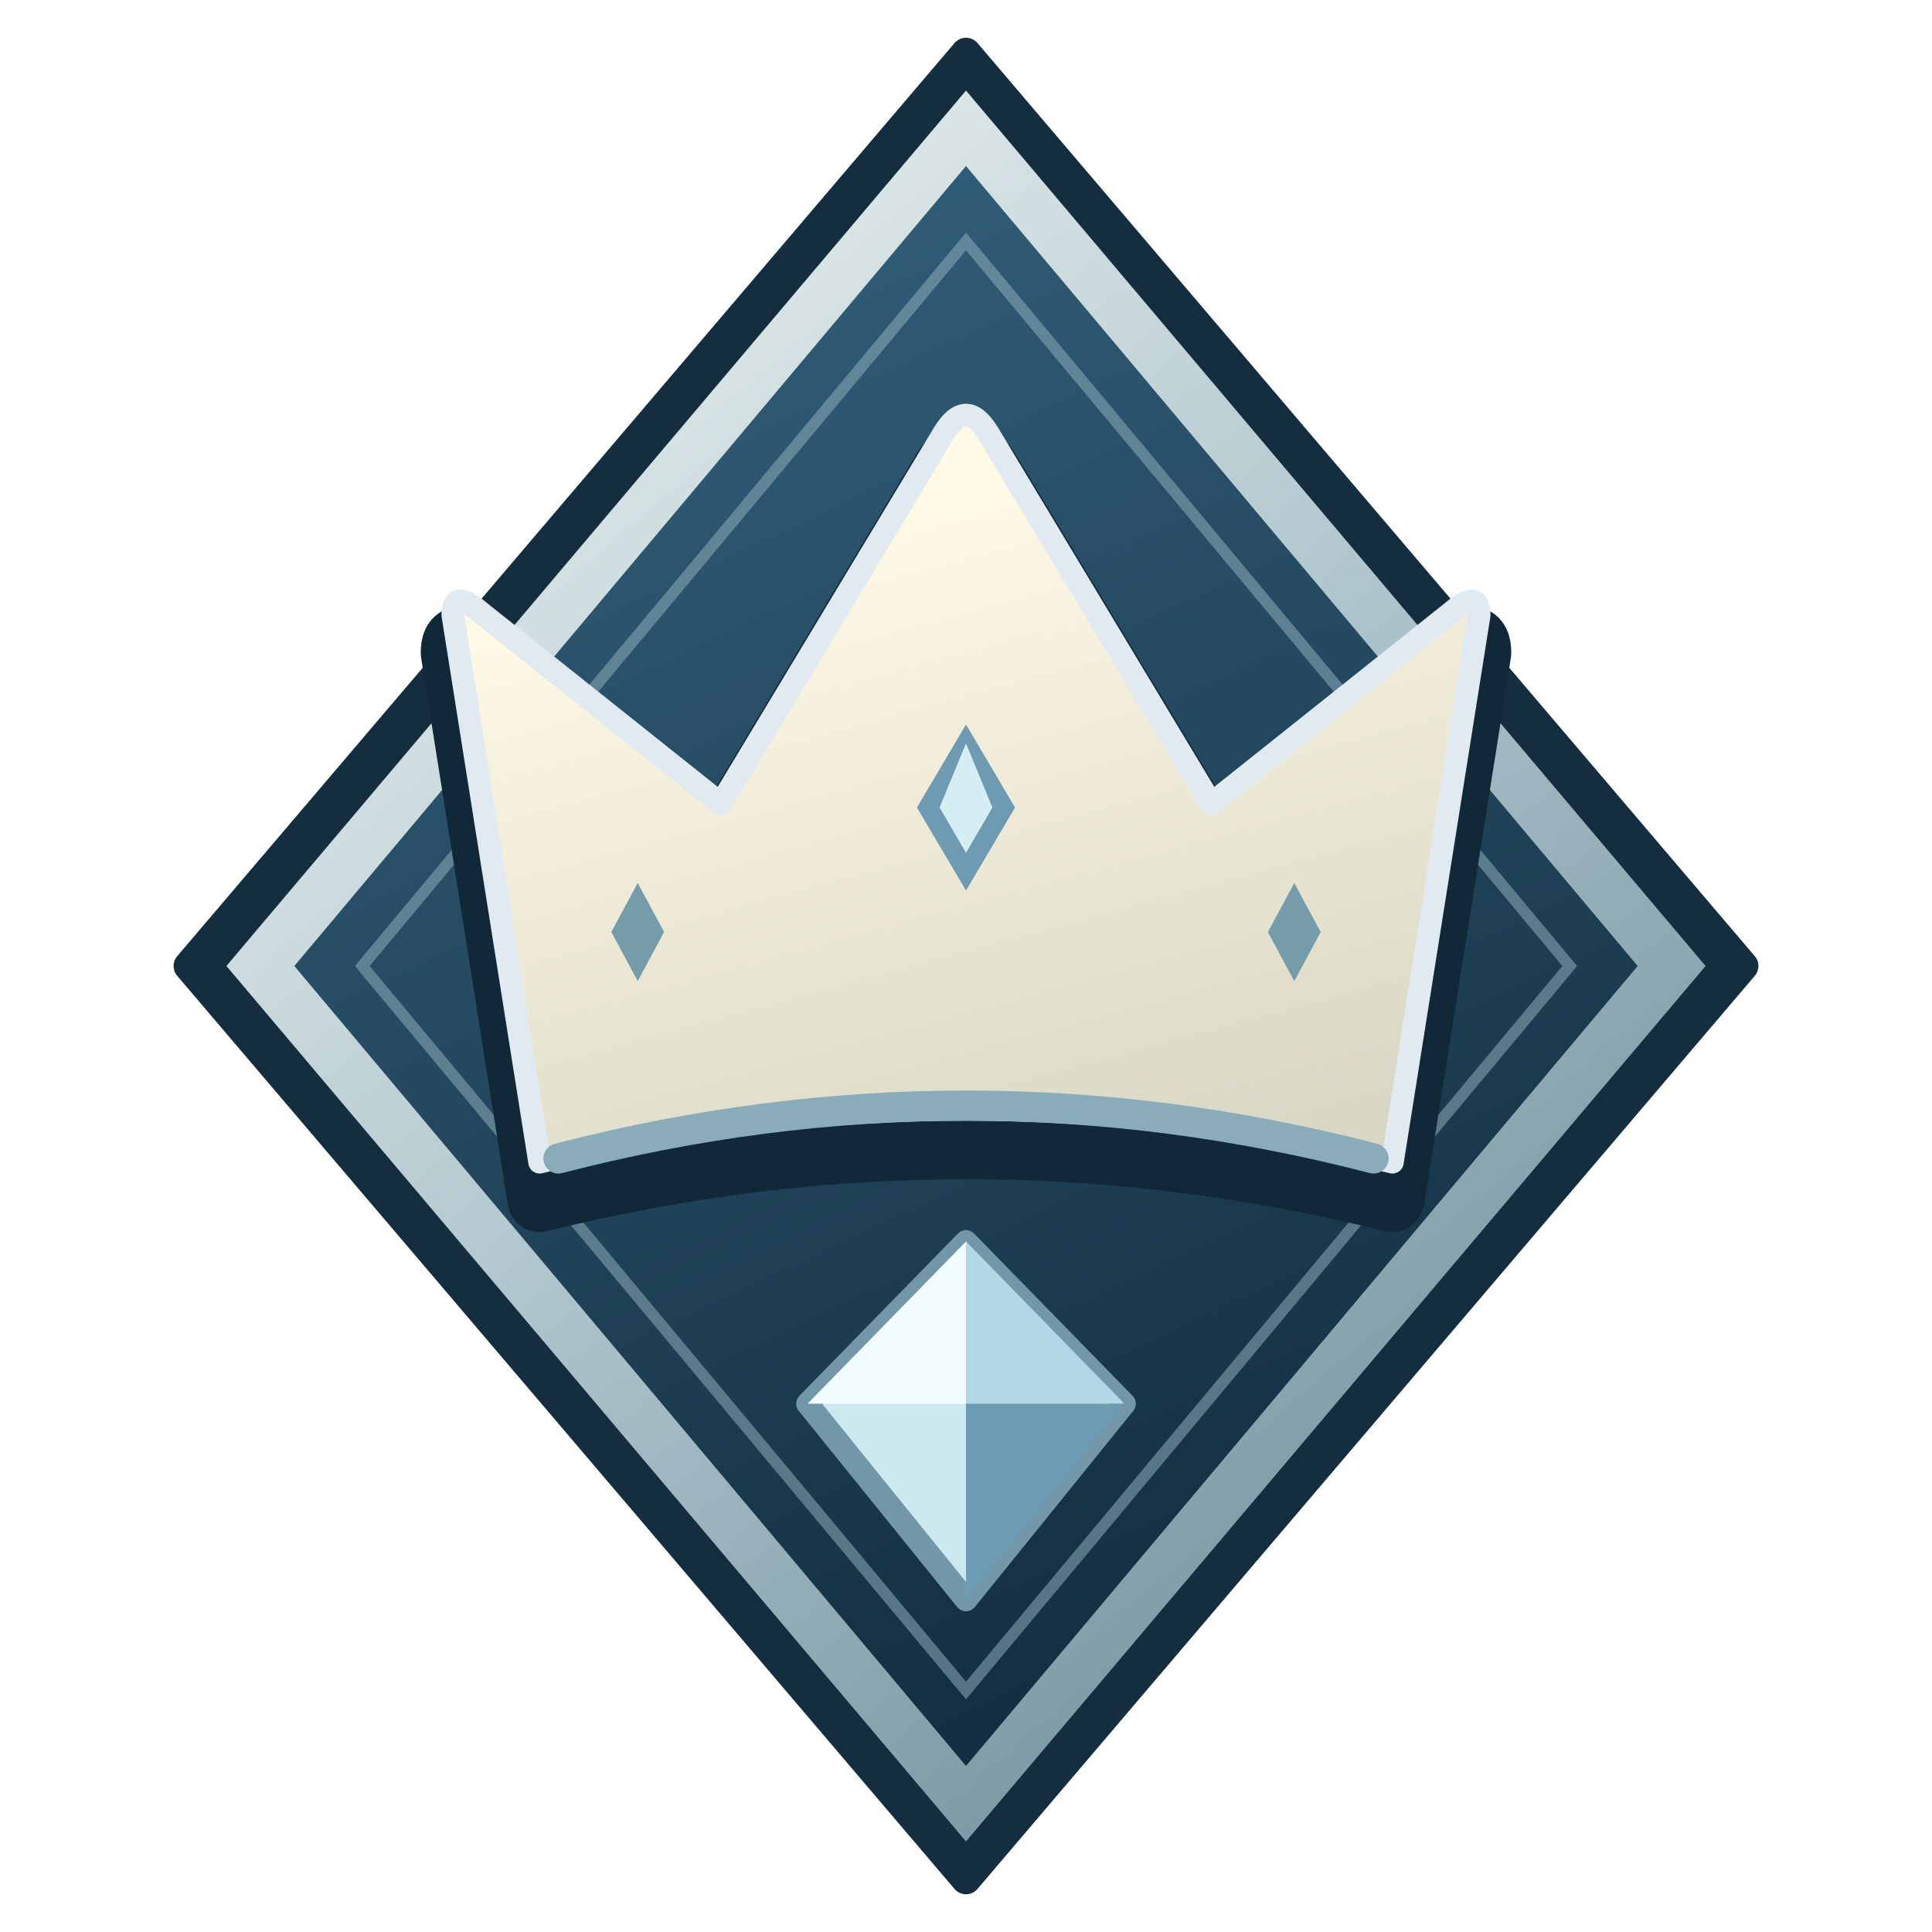
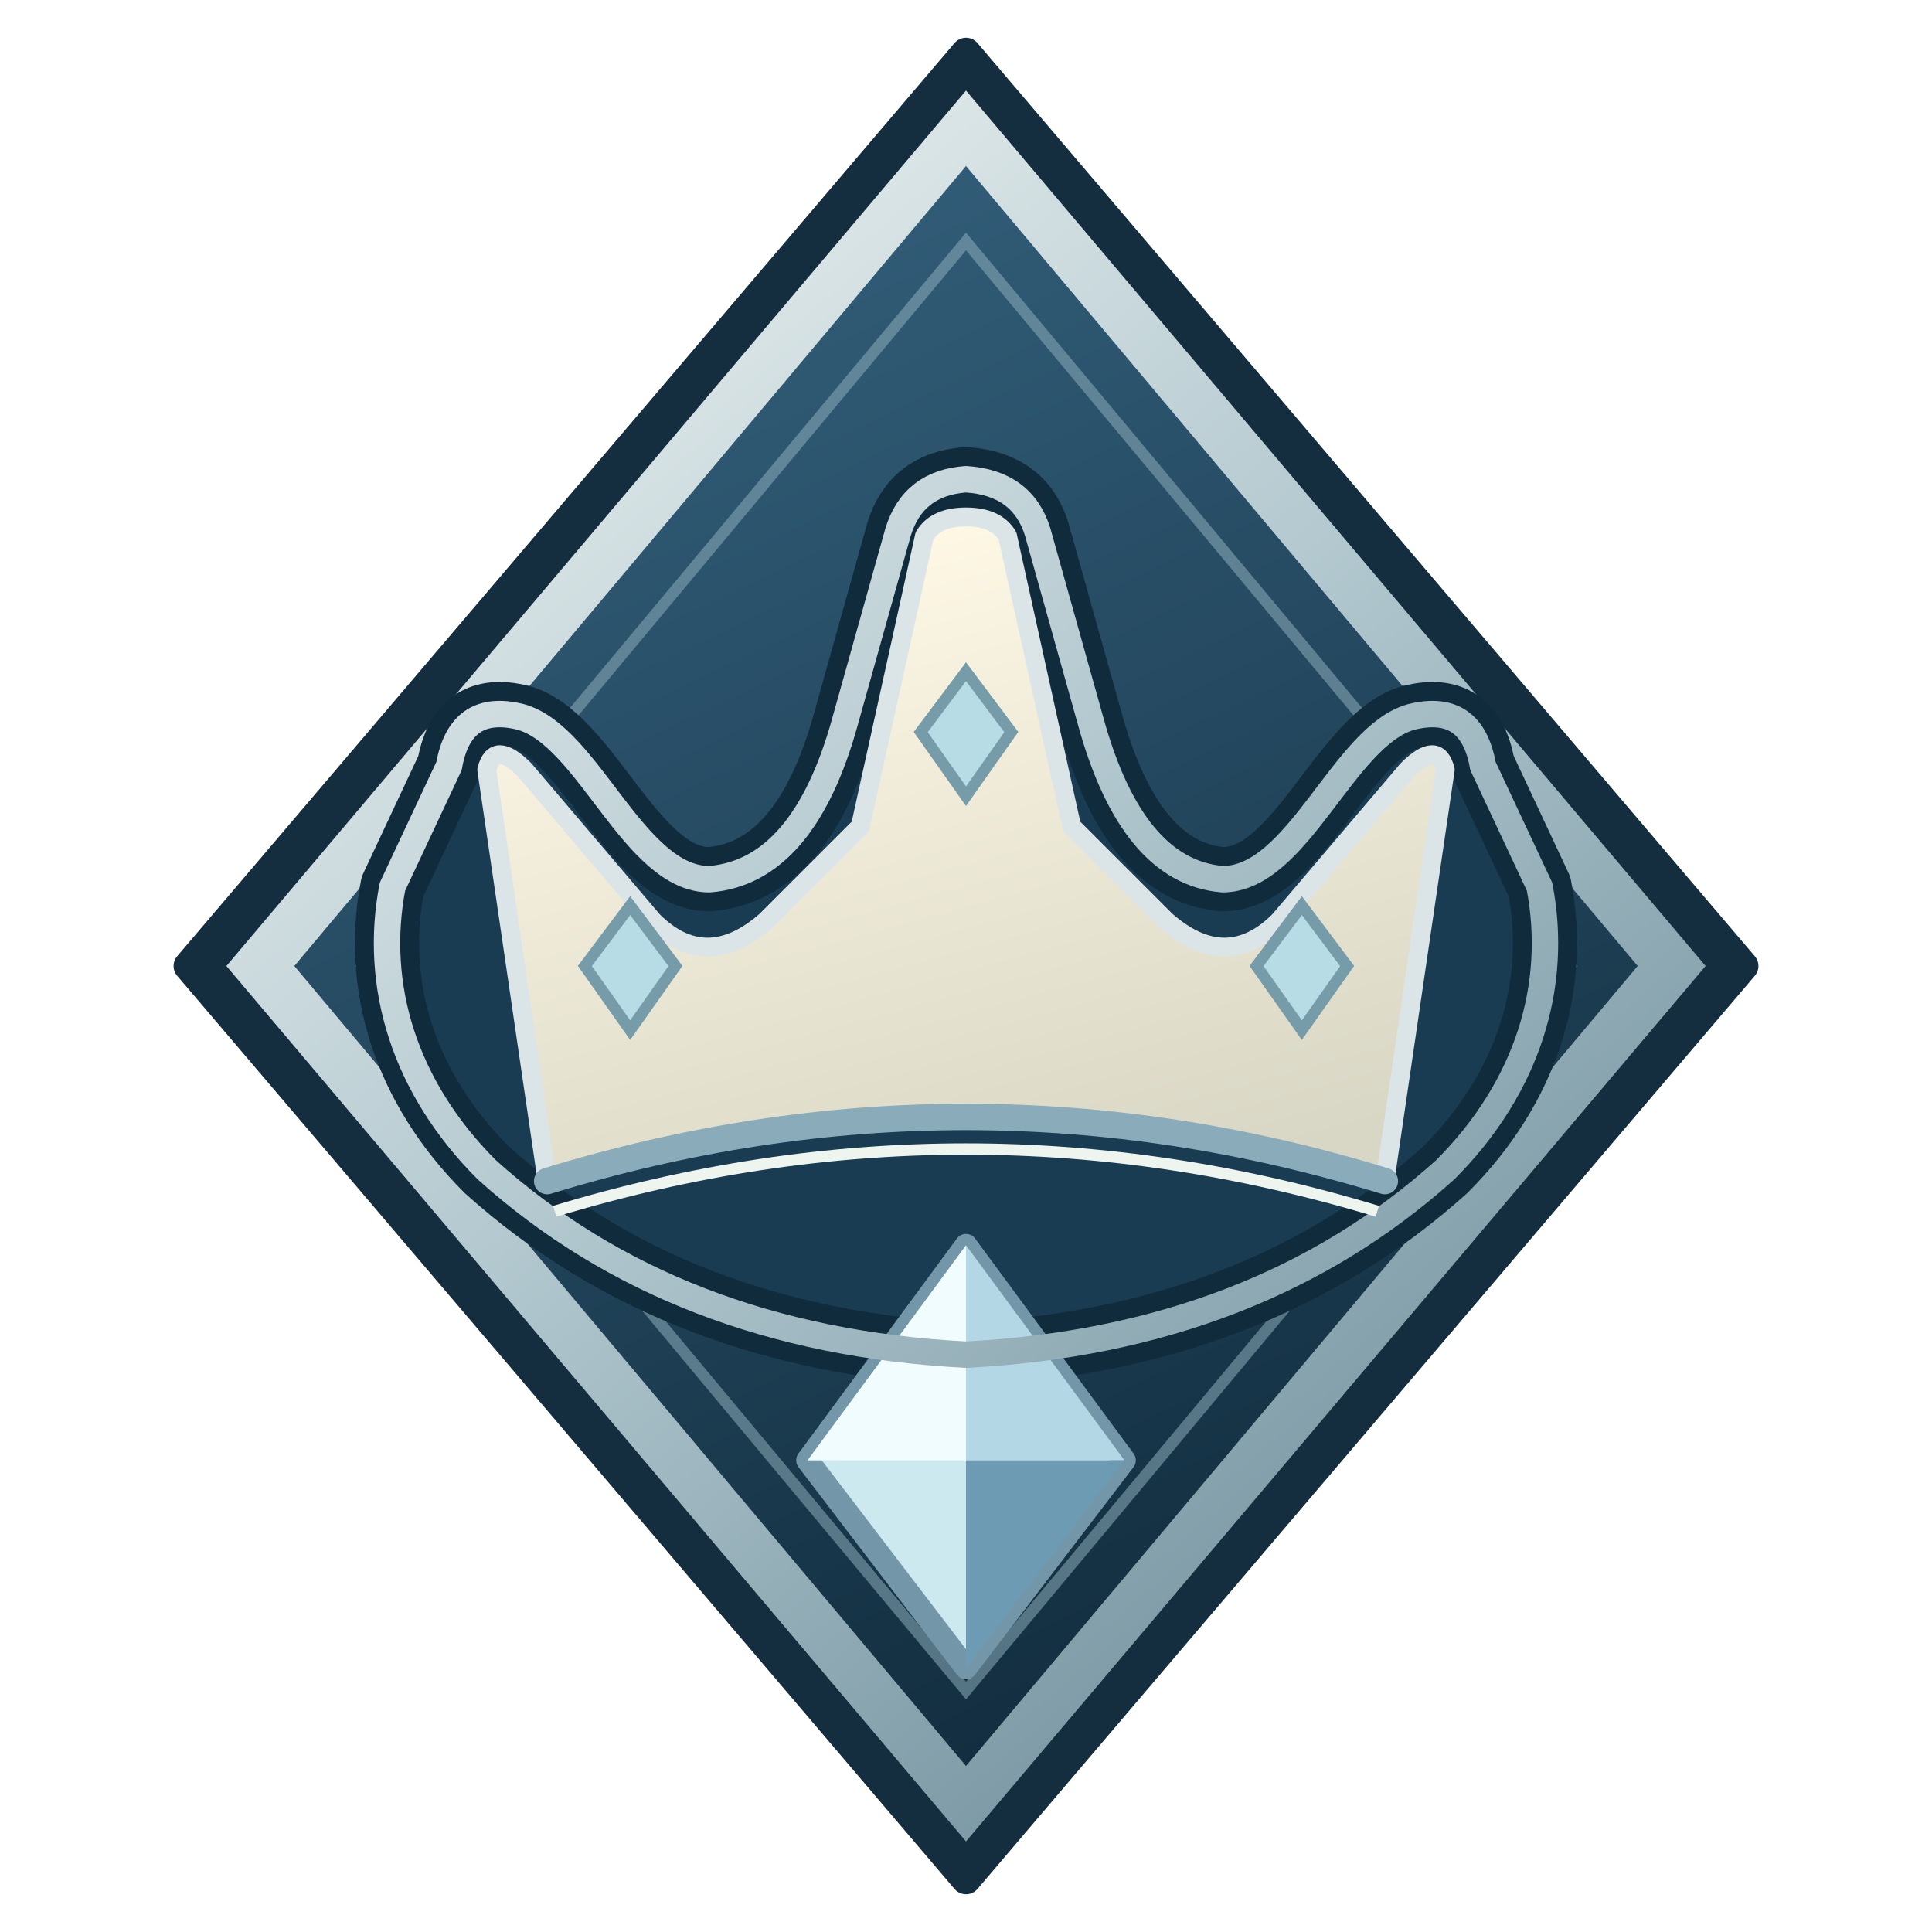
<svg xmlns="http://www.w3.org/2000/svg" width="512" height="512" viewBox="0 0 512 512">
  <defs>
    <linearGradient id="silver" x1="80" y1="60" x2="420" y2="460" gradientUnits="userSpaceOnUse">
      <stop stop-color="#f0f5f3" />
      <stop offset=".45" stop-color="#b4c9d0" />
      <stop offset="1" stop-color="#678896" />
    </linearGradient>
    <linearGradient id="enamel" x1="170" y1="80" x2="350" y2="460" gradientUnits="userSpaceOnUse">
      <stop stop-color="#315c77" />
      <stop offset="1" stop-color="#102a3b" />
    </linearGradient>
    <linearGradient id="ivory" x1="220" y1="140" x2="270" y2="324" gradientUnits="userSpaceOnUse">
      <stop stop-color="#fff9e6" />
      <stop offset="1" stop-color="#d8d6c4" />
    </linearGradient>
  </defs>
  <path d="M256 14 462 256 256 498 50 256Z" fill="#152e3f" stroke="#152e3f" stroke-width="8" stroke-linejoin="round" />
  <path d="M256 24 452 256 256 488 60 256Z" fill="url(#silver)" />
  <path d="M256 44 434 256 256 468 78 256Z" fill="url(#enamel)" />
  <path d="M256 64 416 256 256 448 96 256Z" fill="none" stroke="#8dadb9" stroke-opacity=".55" stroke-width="3" />
-   <path d="M143 318 120 173Q120 166 127 172L191 223 250 125Q256 115 262 125L321 223 385 172Q392 166 392 173L369 318Q256 290 143 318Z" fill="#102838" stroke="#102838" stroke-width="17" stroke-linejoin="round" />
-   <path d="M143 308 120 163Q120 156 127 162L191 213 250 115Q256 105 262 115L321 213 385 162Q392 156 392 163L369 308Q256 280 143 308Z" fill="url(#ivory)" stroke="#e0eaf0" stroke-width="6" stroke-linejoin="round" />
-   <path d="M148 307Q256 279 364 307" fill="none" stroke="#8aabb9" stroke-width="8" stroke-linecap="round" />
-   <path d="M256 192 269 214 256 236 243 214Z" fill="#6e9bb1" />
-   <path d="M256 197 263 214 256 226 249 214Z" fill="#d5eef4" />
-   <path d="M169 234 176 247 169 260 162 247ZM343 234 350 247 343 260 336 247Z" fill="#769caa" />
-   <path d="M256 329 298 372 256 424 214 372Z" fill="#cde9f0" stroke="#7396a8" stroke-width="6" stroke-linejoin="round" />
-   <path d="M256 329 256 372 214 372Z" fill="#f1fcff" />
-   <path d="M256 329 298 372 256 372Z" fill="#b3d7e4" />
-   <path d="M256 372 298 372 256 424Z" fill="#6c9bb3" />
+   <path d="M129 310C107 288 99 261 104 235L119 203Q122 186 138 190C156 195 168 233 188 233Q213 231 224 191L238 141Q242 128 256 127Q271 128 275 141L289 191Q300 231 324 233C344 233 356 195 374 190Q390 186 393 203L408 235C413 261 405 288 383 310Q333 355 256 359Q179 355 129 310Z" fill="#193c53" stroke="#102b3c" stroke-width="17" stroke-linejoin="round" />
+   <path d="M256 330 298 387 256 442 214 387Z" fill="#cde9f0" stroke="#7396a8" stroke-width="6" stroke-linejoin="round" />
+   <path d="M256 330 256 387 214 387Z" fill="#f1fcff" />
+   <path d="M256 330 298 387 256 387Z" fill="#b3d7e4" />
+   <path d="M256 387 298 387 256 442Z" fill="#6c9bb3" />
+   <path d="M129 310C107 288 99 261 104 235L119 203Q122 186 138 190C156 195 168 233 188 233Q213 231 224 191L238 141Q242 128 256 127Q271 128 275 141L289 191Q300 231 324 233C344 233 356 195 374 190Q390 186 393 203L408 235C413 261 405 288 383 310Q333 355 256 359Q179 355 129 310Z" fill="none" stroke="url(#silver)" stroke-width="7" stroke-linejoin="round" />
+   <path d="M145 313 129 204Q131 196 139 204L173 244Q187 258 203 244L228 219 245 142Q248 137 256 137Q264 137 267 142L284 219 309 244Q325 258 339 244L373 204Q381 196 383 204L367 313Q256 279 145 313Z" fill="url(#ivory)" stroke="#dbe5e7" stroke-width="5" stroke-linejoin="round" />
+   <path d="M145 313Q256 279 367 313" fill="none" stroke="#8aabb9" stroke-width="7" stroke-linecap="round" />
+   <path d="M147 321Q256 288 365 321" fill="none" stroke="#eef5ef" stroke-width="3" />
+   <path d="M256 178 268 194 256 211 244 194ZM167 240 179 256 167 273 155 256ZM345 240 357 256 345 273 333 256Z" fill="#b8dce6" stroke="#769caa" stroke-width="3" />
</svg>
